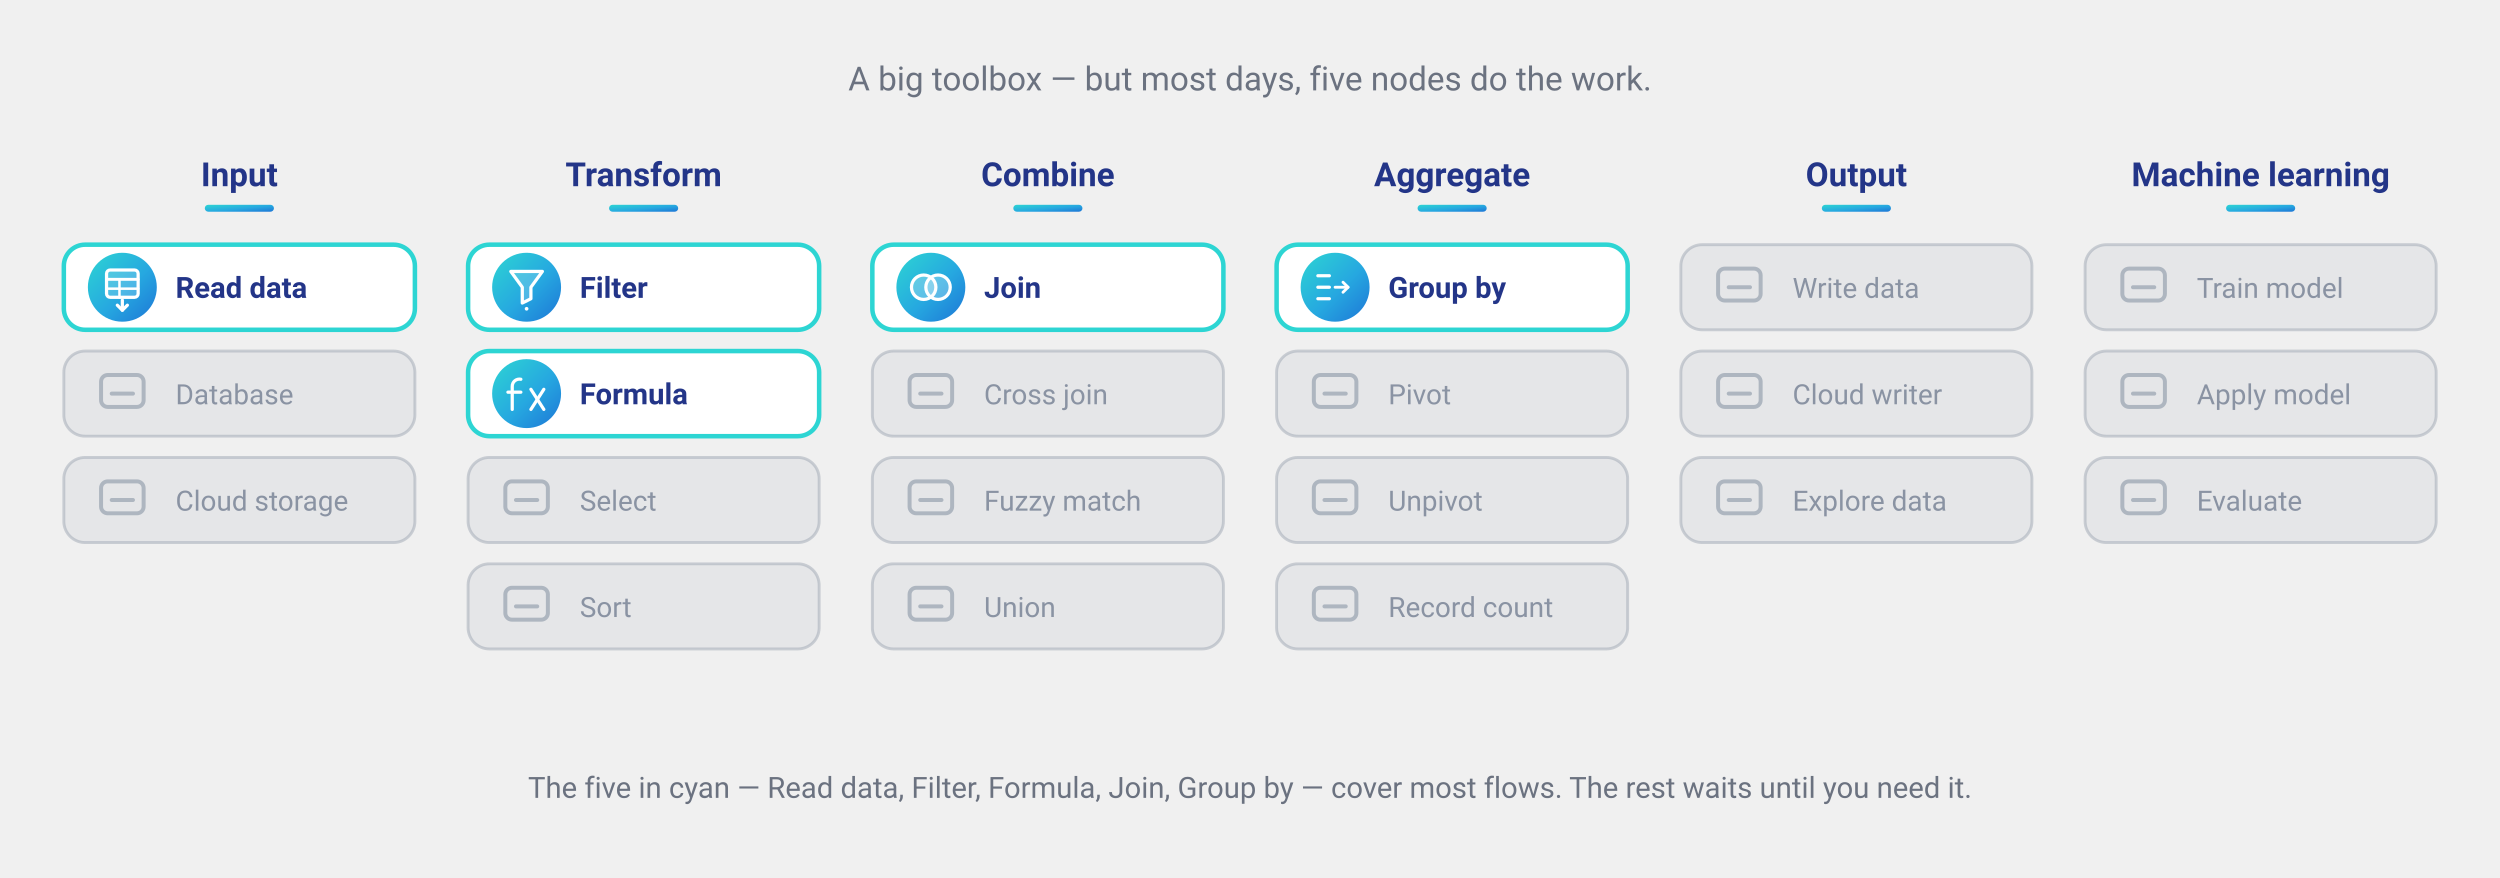
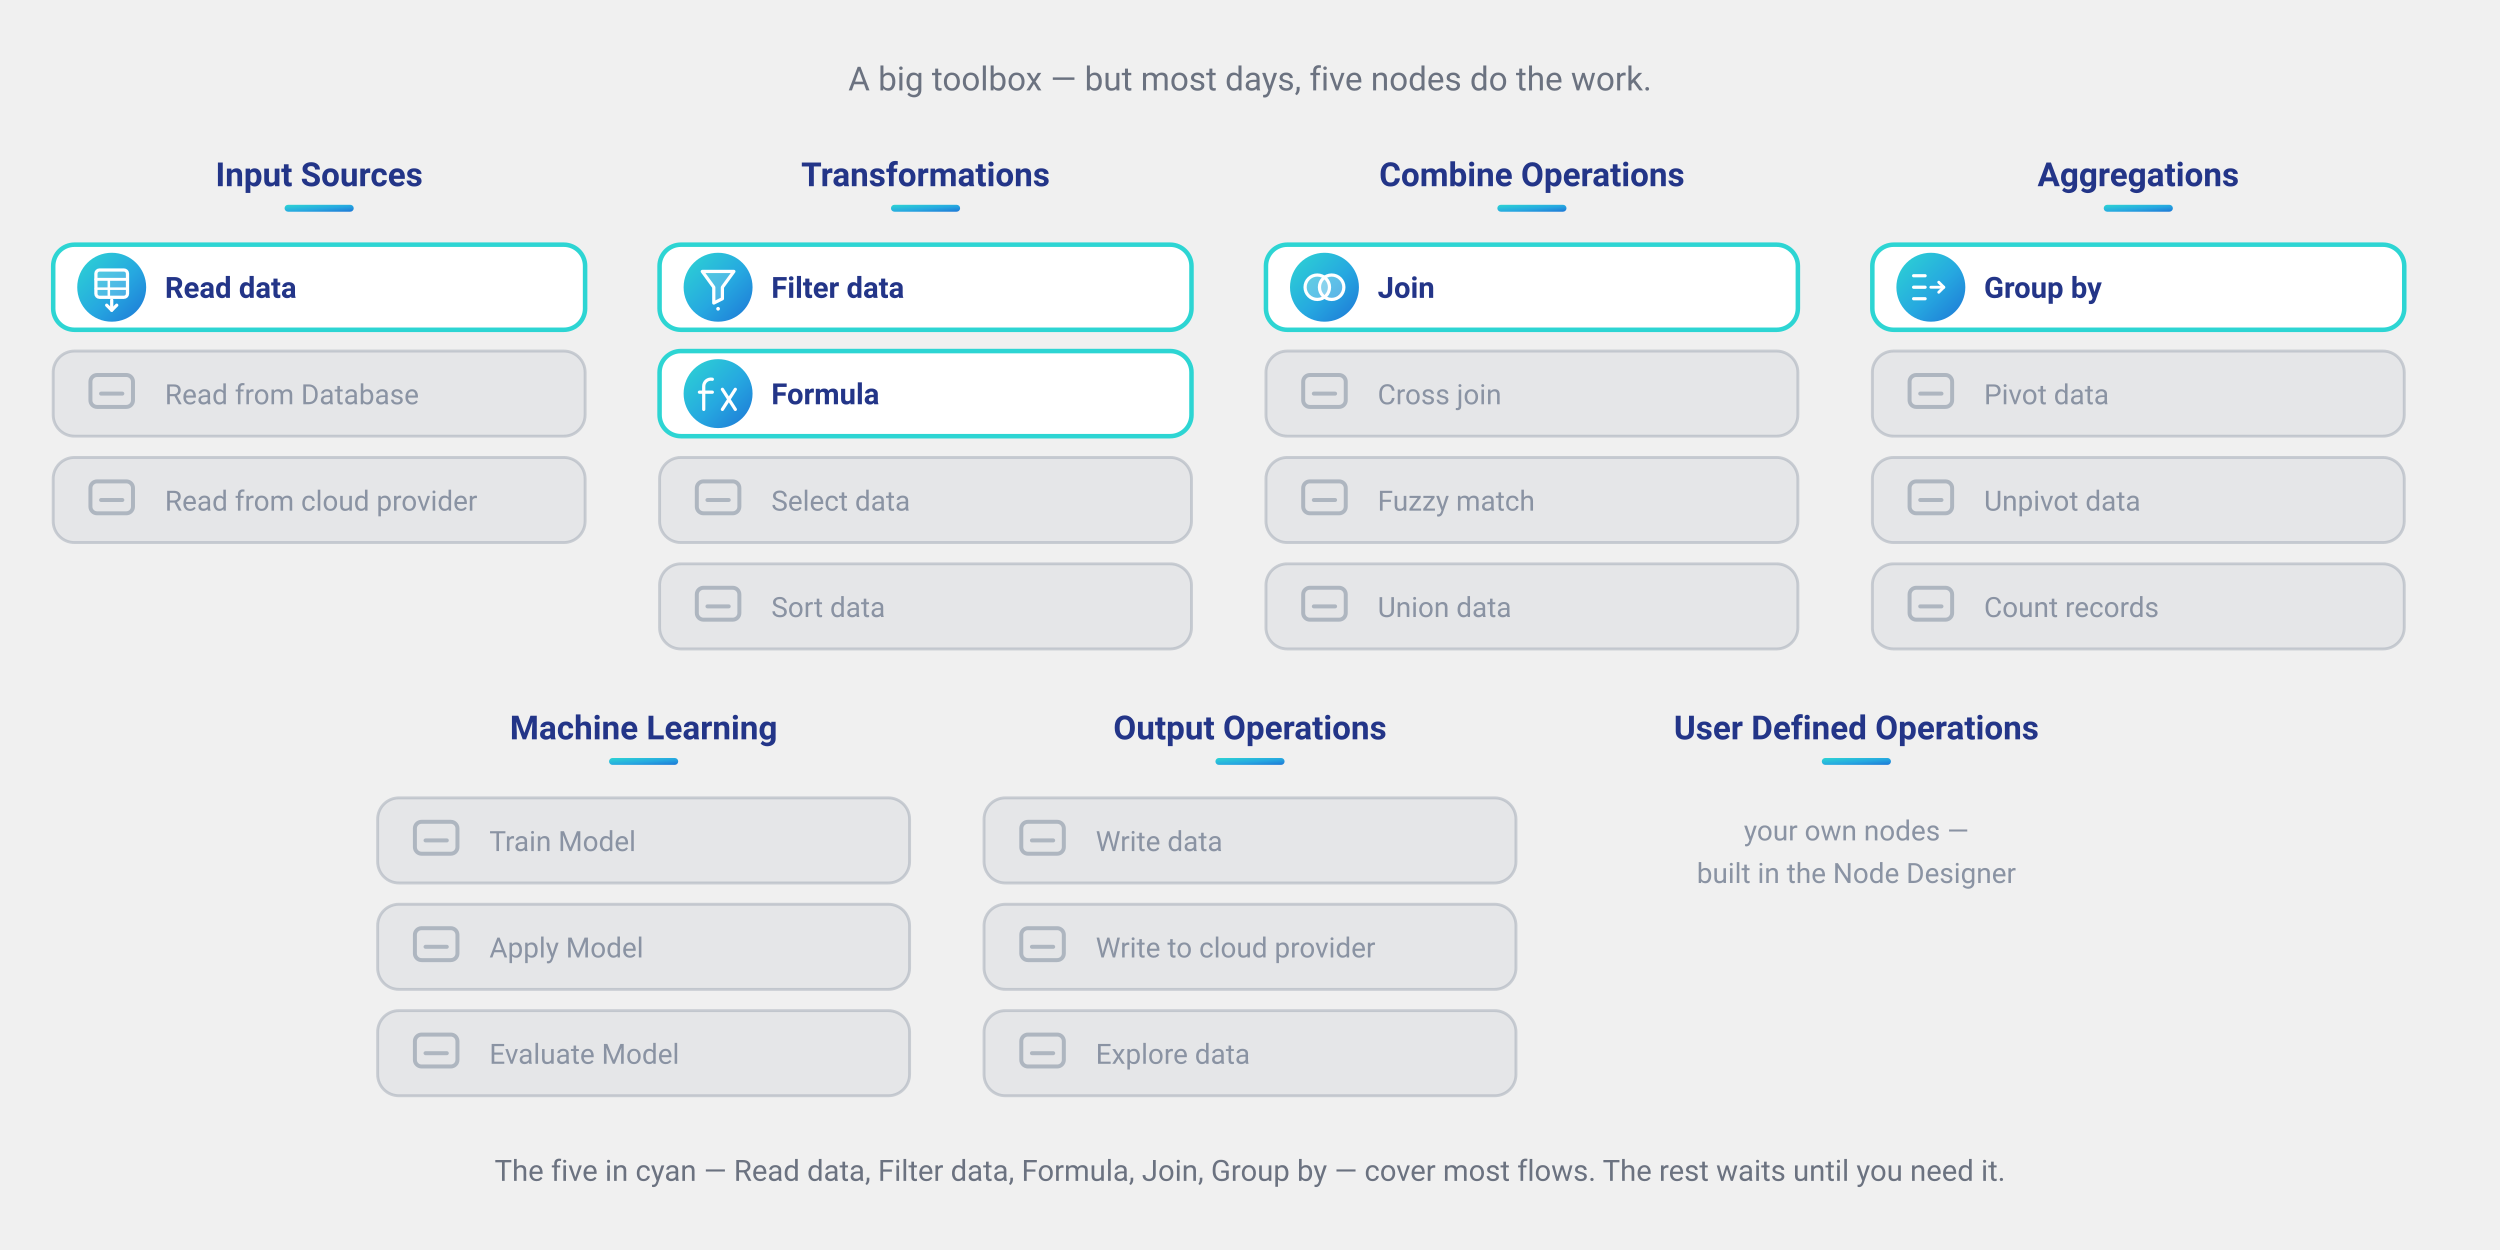
- <svg xmlns="http://www.w3.org/2000/svg" viewBox="0 0 940 330" role="img" aria-label="Flowfile's node palette across six categories — Input, Transform, Combine, Aggregate, Output and Machine learning. The five everyday workhorse nodes — Read data, Filter, Formula, Join and Group by — are highlighted in brand cyan; the rest of the toolbox is dimmed.">
+ <svg xmlns="http://www.w3.org/2000/svg" viewBox="0 0 940 470" role="img" aria-label="Flowfile's node palette grouped into its seven real categories — Input Sources, Transformations, Combine Operations, Aggregations, Machine Learning, Output Operations and User Defined Operations — with the five everyday workhorse nodes (Read data, Filter data, Formula, Join and Group by) highlighted in brand cyan and the rest of the toolbox dimmed.">
  <defs>
    <linearGradient id="wg" x1="0" y1="0" x2="1" y2="1">
      <stop offset="0" stop-color="#2DD5D3" />
      <stop offset="0.55" stop-color="#26A8E0" />
      <stop offset="1" stop-color="#1D76D6" />
    </linearGradient>
  </defs>
  <style>
    .kick { font-family:Roboto,Arial,sans-serif; font-size:12.5px; fill:#6b7280; }
    .hd   { font-family:Roboto,Arial,sans-serif; font-weight:600; font-size:12.5px; fill:#233588; }
    .cn   { font-family:Roboto,Arial,sans-serif; font-weight:600; font-size:11px; fill:#233588; }
    .dn   { font-family:Roboto,Arial,sans-serif; font-size:10.5px; fill:#8a93a3; }
    .cap  { font-family:Roboto,Arial,sans-serif; font-size:11px; fill:#6b7280; }
    .hchip{ fill:#ffffff; stroke:#2DD5D3; stroke-width:1.7; }
    .dchip{ fill:rgba(140,150,165,0.11); stroke:rgba(140,150,165,0.40); stroke-width:1.1; }
    .dic  { fill:none; stroke:#aeb6c0; stroke-width:1.5; stroke-linecap:round; stroke-linejoin:round; }
    .lart { fill:none; stroke:#ffffff; stroke-width:4.5; stroke-linecap:round; stroke-linejoin:round; }
    @media (prefers-color-scheme: dark) {
      .kick, .cap { fill:#aeb6c0; }
      .hd { fill:#c7cfd8; }
      .dn { fill:#a4acb6; }
    }
    [data-md-color-scheme="slate"] .kick, [data-md-color-scheme="slate"] .cap { fill:#aeb6c0; }
    [data-md-color-scheme="slate"] .hd { fill:#c7cfd8; }
    [data-md-color-scheme="slate"] .dn { fill:#a4acb6; }
  </style>
  <text class="kick" x="470" y="34" text-anchor="middle">A big toolbox — but most days, five nodes do the work.</text>
  <g>
-     <text class="hd" x="90" y="70" text-anchor="middle">Input</text>
-     <rect x="77" y="77" width="26" height="2.6" rx="1.3" fill="url(#wg)" />
-     <text class="hd" x="242" y="70" text-anchor="middle">Transform</text>
-     <rect x="229" y="77" width="26" height="2.6" rx="1.3" fill="url(#wg)" />
-     <text class="hd" x="394" y="70" text-anchor="middle">Combine</text>
-     <rect x="381" y="77" width="26" height="2.6" rx="1.3" fill="url(#wg)" />
-     <text class="hd" x="546" y="70" text-anchor="middle">Aggregate</text>
-     <rect x="533" y="77" width="26" height="2.6" rx="1.3" fill="url(#wg)" />
-     <text class="hd" x="698" y="70" text-anchor="middle">Output</text>
-     <rect x="685" y="77" width="26" height="2.6" rx="1.3" fill="url(#wg)" />
-     <text class="hd" x="850" y="70" text-anchor="middle">Machine learning</text>
-     <rect x="837" y="77" width="26" height="2.6" rx="1.3" fill="url(#wg)" />
+     <text class="hd" x="120" y="70" text-anchor="middle">Input Sources</text>
+     <rect x="107" y="77" width="26" height="2.6" rx="1.3" fill="url(#wg)" />
+     <text class="hd" x="348" y="70" text-anchor="middle">Transformations</text>
+     <rect x="335" y="77" width="26" height="2.6" rx="1.3" fill="url(#wg)" />
+     <text class="hd" x="576" y="70" text-anchor="middle">Combine Operations</text>
+     <rect x="563" y="77" width="26" height="2.6" rx="1.3" fill="url(#wg)" />
+     <text class="hd" x="804" y="70" text-anchor="middle">Aggregations</text>
+     <rect x="791" y="77" width="26" height="2.6" rx="1.3" fill="url(#wg)" />
  </g>
-   <rect class="hchip" x="24" y="92" width="132" height="32" rx="8" />
-   <g transform="translate(46,108) scale(0.27) translate(-50,-50)">
+   <rect class="hchip" x="20" y="92" width="200" height="32" rx="8" />
+   <g transform="translate(42,108) scale(0.27) translate(-50,-50)">
    <circle cx="50" cy="50" r="48" fill="url(#wg)" />
    <g class="lart">
      <rect x="28" y="26" width="44" height="38" rx="5" fill="#ffffff" fill-opacity="0.18" />
      <line x1="28" y1="39" x2="72" y2="39" stroke-width="4" />
      <line x1="46" y1="39" x2="46" y2="64" stroke-width="3.5" />
      <line x1="28" y1="52" x2="72" y2="52" stroke-width="3.5" />
      <line x1="50" y1="68" x2="50" y2="82" />
      <polyline points="43,75 50,82 57,75" />
    </g>
  </g>
-   <text class="cn" x="66" y="112">Read data</text>
-   <rect class="dchip" x="24" y="132" width="132" height="32" rx="8" />
-   <rect class="dic" x="38" y="141" width="16" height="12" rx="2.5" />
-   <line class="dic" x1="42" y1="148" x2="50" y2="148" />
-   <text class="dn" x="66" y="152">Database</text>
-   <rect class="dchip" x="24" y="172" width="132" height="32" rx="8" />
-   <rect class="dic" x="38" y="181" width="16" height="12" rx="2.5" />
-   <line class="dic" x1="42" y1="188" x2="50" y2="188" />
-   <text class="dn" x="66" y="192">Cloud storage</text>
-   <rect class="hchip" x="176" y="92" width="132" height="32" rx="8" />
-   <g transform="translate(198,108) scale(0.27) translate(-50,-50)">
+   <text class="cn" x="62" y="112">Read data</text>
+   <rect class="dchip" x="20" y="132" width="200" height="32" rx="8" />
+   <rect class="dic" x="34" y="141" width="16" height="12" rx="2.5" />
+   <line class="dic" x1="38" y1="148" x2="46" y2="148" />
+   <text class="dn" x="62" y="152">Read from Database</text>
+   <rect class="dchip" x="20" y="172" width="200" height="32" rx="8" />
+   <rect class="dic" x="34" y="181" width="16" height="12" rx="2.5" />
+   <line class="dic" x1="38" y1="188" x2="46" y2="188" />
+   <text class="dn" x="62" y="192">Read from cloud provider</text>
+   <rect class="hchip" x="248" y="92" width="200" height="32" rx="8" />
+   <g transform="translate(270,108) scale(0.27) translate(-50,-50)">
    <circle cx="50" cy="50" r="48" fill="url(#wg)" />
    <g class="lart">
      <path d="M28 28 H72 L56 50 V66 L44 72 V50 Z" fill="#ffffff" fill-opacity="0.18" />
      <circle cx="50" cy="80" r="2.6" fill="#ffffff" stroke="none" />
    </g>
  </g>
-   <text class="cn" x="218" y="112">Filter</text>
-   <rect class="hchip" x="176" y="132" width="132" height="32" rx="8" />
-   <g transform="translate(198,148) scale(0.27) translate(-50,-50)">
+   <text class="cn" x="290" y="112">Filter data</text>
+   <rect class="hchip" x="248" y="132" width="200" height="32" rx="8" />
+   <g transform="translate(270,148) scale(0.27) translate(-50,-50)">
    <circle cx="50" cy="50" r="48" fill="url(#wg)" />
    <g class="lart">
      <path d="M30 72 V40 a10 10 0 0 1 12 -10" />
      <line x1="24" y1="48" x2="42" y2="48" />
      <line x1="56" y1="44" x2="74" y2="72" />
      <line x1="74" y1="44" x2="56" y2="72" />
    </g>
  </g>
-   <text class="cn" x="218" y="152">Formula</text>
-   <rect class="dchip" x="176" y="172" width="132" height="32" rx="8" />
-   <rect class="dic" x="190" y="181" width="16" height="12" rx="2.5" />
-   <line class="dic" x1="194" y1="188" x2="202" y2="188" />
-   <text class="dn" x="218" y="192">Select</text>
-   <rect class="dchip" x="176" y="212" width="132" height="32" rx="8" />
-   <rect class="dic" x="190" y="221" width="16" height="12" rx="2.5" />
-   <line class="dic" x1="194" y1="228" x2="202" y2="228" />
-   <text class="dn" x="218" y="232">Sort</text>
-   <rect class="hchip" x="328" y="92" width="132" height="32" rx="8" />
-   <g transform="translate(350,108) scale(0.27) translate(-50,-50)">
+   <text class="cn" x="290" y="152">Formula</text>
+   <rect class="dchip" x="248" y="172" width="200" height="32" rx="8" />
+   <rect class="dic" x="262" y="181" width="16" height="12" rx="2.5" />
+   <line class="dic" x1="266" y1="188" x2="274" y2="188" />
+   <text class="dn" x="290" y="192">Select data</text>
+   <rect class="dchip" x="248" y="212" width="200" height="32" rx="8" />
+   <rect class="dic" x="262" y="221" width="16" height="12" rx="2.5" />
+   <line class="dic" x1="266" y1="228" x2="274" y2="228" />
+   <text class="dn" x="290" y="232">Sort data</text>
+   <rect class="hchip" x="476" y="92" width="200" height="32" rx="8" />
+   <g transform="translate(498,108) scale(0.27) translate(-50,-50)">
    <circle cx="50" cy="50" r="48" fill="url(#wg)" />
    <g stroke="#ffffff" stroke-width="4.5" fill="#ffffff">
      <circle cx="40" cy="50" r="17" fill-opacity="0.26" />
      <circle cx="60" cy="50" r="17" fill-opacity="0.26" />
    </g>
  </g>
-   <text class="cn" x="370" y="112">Join</text>
-   <rect class="dchip" x="328" y="132" width="132" height="32" rx="8" />
-   <rect class="dic" x="342" y="141" width="16" height="12" rx="2.5" />
-   <line class="dic" x1="346" y1="148" x2="354" y2="148" />
-   <text class="dn" x="370" y="152">Cross join</text>
-   <rect class="dchip" x="328" y="172" width="132" height="32" rx="8" />
-   <rect class="dic" x="342" y="181" width="16" height="12" rx="2.5" />
-   <line class="dic" x1="346" y1="188" x2="354" y2="188" />
-   <text class="dn" x="370" y="192">Fuzzy match</text>
-   <rect class="dchip" x="328" y="212" width="132" height="32" rx="8" />
-   <rect class="dic" x="342" y="221" width="16" height="12" rx="2.5" />
-   <line class="dic" x1="346" y1="228" x2="354" y2="228" />
-   <text class="dn" x="370" y="232">Union</text>
-   <rect class="hchip" x="480" y="92" width="132" height="32" rx="8" />
-   <g transform="translate(502,108) scale(0.27) translate(-50,-50)">
+   <text class="cn" x="518" y="112">Join</text>
+   <rect class="dchip" x="476" y="132" width="200" height="32" rx="8" />
+   <rect class="dic" x="490" y="141" width="16" height="12" rx="2.5" />
+   <line class="dic" x1="494" y1="148" x2="502" y2="148" />
+   <text class="dn" x="518" y="152">Cross join</text>
+   <rect class="dchip" x="476" y="172" width="200" height="32" rx="8" />
+   <rect class="dic" x="490" y="181" width="16" height="12" rx="2.5" />
+   <line class="dic" x1="494" y1="188" x2="502" y2="188" />
+   <text class="dn" x="518" y="192">Fuzzy match</text>
+   <rect class="dchip" x="476" y="212" width="200" height="32" rx="8" />
+   <rect class="dic" x="490" y="221" width="16" height="12" rx="2.5" />
+   <line class="dic" x1="494" y1="228" x2="502" y2="228" />
+   <text class="dn" x="518" y="232">Union data</text>
+   <rect class="hchip" x="704" y="92" width="200" height="32" rx="8" />
+   <g transform="translate(726,108) scale(0.27) translate(-50,-50)">
    <circle cx="50" cy="50" r="48" fill="url(#wg)" />
    <g class="lart">
      <line x1="26" y1="34" x2="42" y2="34" />
      <line x1="26" y1="50" x2="42" y2="50" />
      <line x1="26" y1="66" x2="42" y2="66" />
      <line x1="50" y1="50" x2="68" y2="50" stroke-width="4" />
      <polyline points="61,43 68,50 61,57" stroke-width="4" />
    </g>
  </g>
-   <text class="cn" x="522" y="112">Group by</text>
-   <rect class="dchip" x="480" y="132" width="132" height="32" rx="8" />
-   <rect class="dic" x="494" y="141" width="16" height="12" rx="2.5" />
-   <line class="dic" x1="498" y1="148" x2="506" y2="148" />
-   <text class="dn" x="522" y="152">Pivot</text>
-   <rect class="dchip" x="480" y="172" width="132" height="32" rx="8" />
-   <rect class="dic" x="494" y="181" width="16" height="12" rx="2.5" />
-   <line class="dic" x1="498" y1="188" x2="506" y2="188" />
-   <text class="dn" x="522" y="192">Unpivot</text>
-   <rect class="dchip" x="480" y="212" width="132" height="32" rx="8" />
-   <rect class="dic" x="494" y="221" width="16" height="12" rx="2.5" />
-   <line class="dic" x1="498" y1="228" x2="506" y2="228" />
-   <text class="dn" x="522" y="232">Record count</text>
-   <rect class="dchip" x="632" y="92" width="132" height="32" rx="8" />
-   <rect class="dic" x="646" y="101" width="16" height="12" rx="2.5" />
-   <line class="dic" x1="650" y1="108" x2="658" y2="108" />
-   <text class="dn" x="674" y="112">Write data</text>
-   <rect class="dchip" x="632" y="132" width="132" height="32" rx="8" />
-   <rect class="dic" x="646" y="141" width="16" height="12" rx="2.5" />
-   <line class="dic" x1="650" y1="148" x2="658" y2="148" />
-   <text class="dn" x="674" y="152">Cloud writer</text>
-   <rect class="dchip" x="632" y="172" width="132" height="32" rx="8" />
-   <rect class="dic" x="646" y="181" width="16" height="12" rx="2.5" />
-   <line class="dic" x1="650" y1="188" x2="658" y2="188" />
-   <text class="dn" x="674" y="192">Explore data</text>
-   <rect class="dchip" x="784" y="92" width="132" height="32" rx="8" />
-   <rect class="dic" x="798" y="101" width="16" height="12" rx="2.5" />
-   <line class="dic" x1="802" y1="108" x2="810" y2="108" />
-   <text class="dn" x="826" y="112">Train model</text>
-   <rect class="dchip" x="784" y="132" width="132" height="32" rx="8" />
-   <rect class="dic" x="798" y="141" width="16" height="12" rx="2.5" />
-   <line class="dic" x1="802" y1="148" x2="810" y2="148" />
-   <text class="dn" x="826" y="152">Apply model</text>
-   <rect class="dchip" x="784" y="172" width="132" height="32" rx="8" />
-   <rect class="dic" x="798" y="181" width="16" height="12" rx="2.5" />
-   <line class="dic" x1="802" y1="188" x2="810" y2="188" />
-   <text class="dn" x="826" y="192">Evaluate</text>
-   <text class="cap" x="470" y="300" text-anchor="middle">The five in cyan — Read data, Filter, Formula, Join, Group by — cover most flows. The rest waits until you need it.</text>
+   <text class="cn" x="746" y="112">Group by</text>
+   <rect class="dchip" x="704" y="132" width="200" height="32" rx="8" />
+   <rect class="dic" x="718" y="141" width="16" height="12" rx="2.5" />
+   <line class="dic" x1="722" y1="148" x2="730" y2="148" />
+   <text class="dn" x="746" y="152">Pivot data</text>
+   <rect class="dchip" x="704" y="172" width="200" height="32" rx="8" />
+   <rect class="dic" x="718" y="181" width="16" height="12" rx="2.5" />
+   <line class="dic" x1="722" y1="188" x2="730" y2="188" />
+   <text class="dn" x="746" y="192">Unpivot data</text>
+   <rect class="dchip" x="704" y="212" width="200" height="32" rx="8" />
+   <rect class="dic" x="718" y="221" width="16" height="12" rx="2.5" />
+   <line class="dic" x1="722" y1="228" x2="730" y2="228" />
+   <text class="dn" x="746" y="232">Count records</text>
+   <g>
+     <text class="hd" x="242" y="278" text-anchor="middle">Machine Learning</text>
+     <rect x="229" y="285" width="26" height="2.6" rx="1.3" fill="url(#wg)" />
+     <text class="hd" x="470" y="278" text-anchor="middle">Output Operations</text>
+     <rect x="457" y="285" width="26" height="2.6" rx="1.3" fill="url(#wg)" />
+     <text class="hd" x="698" y="278" text-anchor="middle">User Defined Operations</text>
+     <rect x="685" y="285" width="26" height="2.6" rx="1.3" fill="url(#wg)" />
+   </g>
+   <rect class="dchip" x="142" y="300" width="200" height="32" rx="8" />
+   <rect class="dic" x="156" y="309" width="16" height="12" rx="2.5" />
+   <line class="dic" x1="160" y1="316" x2="168" y2="316" />
+   <text class="dn" x="184" y="320">Train Model</text>
+   <rect class="dchip" x="142" y="340" width="200" height="32" rx="8" />
+   <rect class="dic" x="156" y="349" width="16" height="12" rx="2.5" />
+   <line class="dic" x1="160" y1="356" x2="168" y2="356" />
+   <text class="dn" x="184" y="360">Apply Model</text>
+   <rect class="dchip" x="142" y="380" width="200" height="32" rx="8" />
+   <rect class="dic" x="156" y="389" width="16" height="12" rx="2.5" />
+   <line class="dic" x1="160" y1="396" x2="168" y2="396" />
+   <text class="dn" x="184" y="400">Evaluate Model</text>
+   <rect class="dchip" x="370" y="300" width="200" height="32" rx="8" />
+   <rect class="dic" x="384" y="309" width="16" height="12" rx="2.5" />
+   <line class="dic" x1="388" y1="316" x2="396" y2="316" />
+   <text class="dn" x="412" y="320">Write data</text>
+   <rect class="dchip" x="370" y="340" width="200" height="32" rx="8" />
+   <rect class="dic" x="384" y="349" width="16" height="12" rx="2.5" />
+   <line class="dic" x1="388" y1="356" x2="396" y2="356" />
+   <text class="dn" x="412" y="360">Write to cloud provider</text>
+   <rect class="dchip" x="370" y="380" width="200" height="32" rx="8" />
+   <rect class="dic" x="384" y="389" width="16" height="12" rx="2.5" />
+   <line class="dic" x1="388" y1="396" x2="396" y2="396" />
+   <text class="dn" x="412" y="400">Explore data</text>
+   <text class="dn" x="698" y="316" text-anchor="middle">your own nodes —</text>
+   <text class="dn" x="698" y="332" text-anchor="middle">built in the Node Designer</text>
+   <text class="cap" x="470" y="444" text-anchor="middle">The five in cyan — Read data, Filter data, Formula, Join, Group by — cover most flows. The rest waits until you need it.</text>
</svg>
